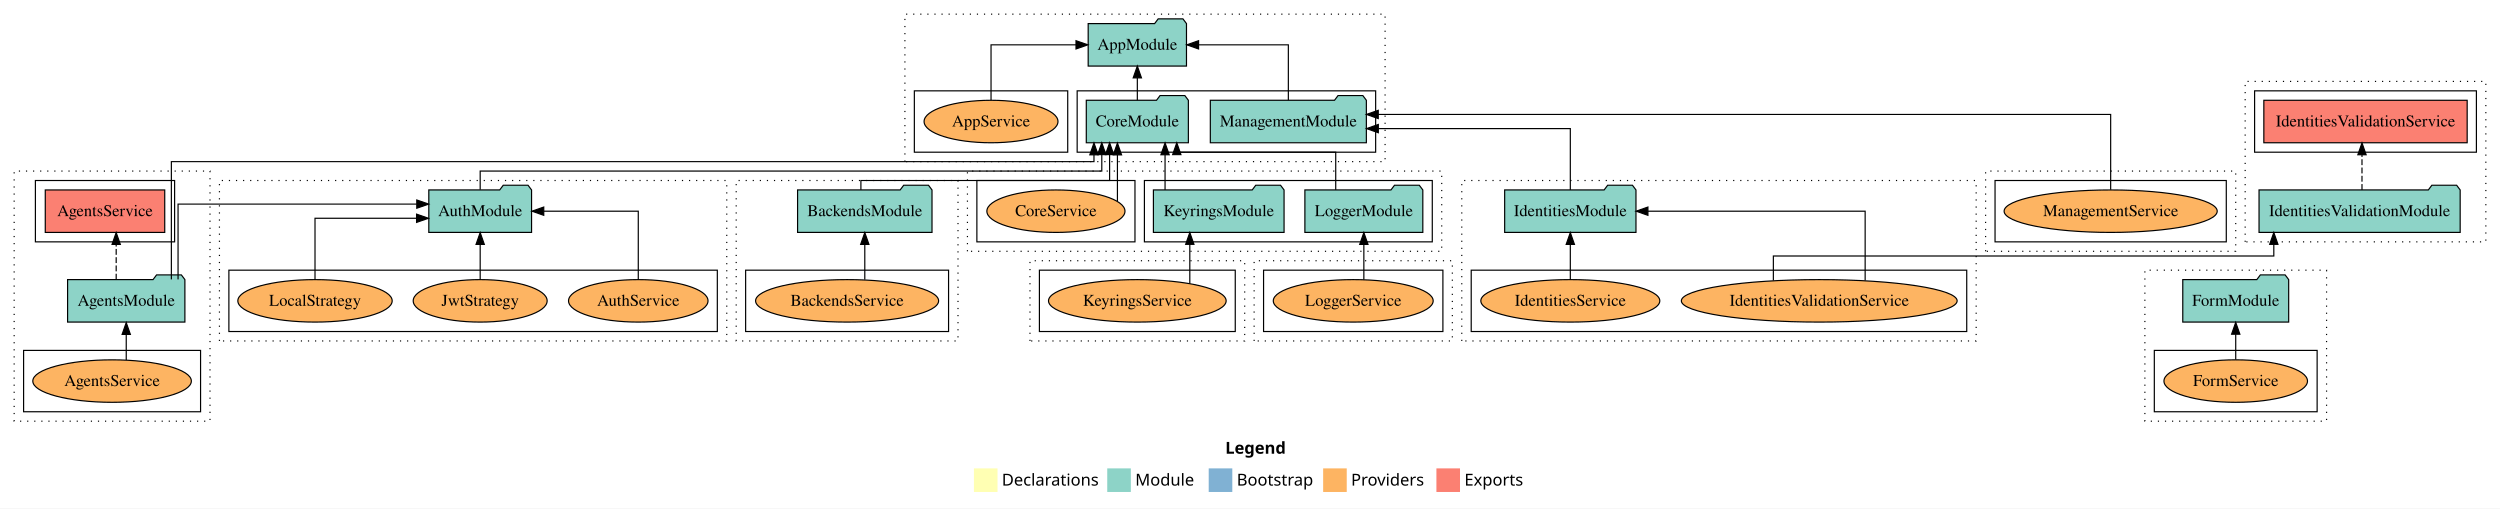
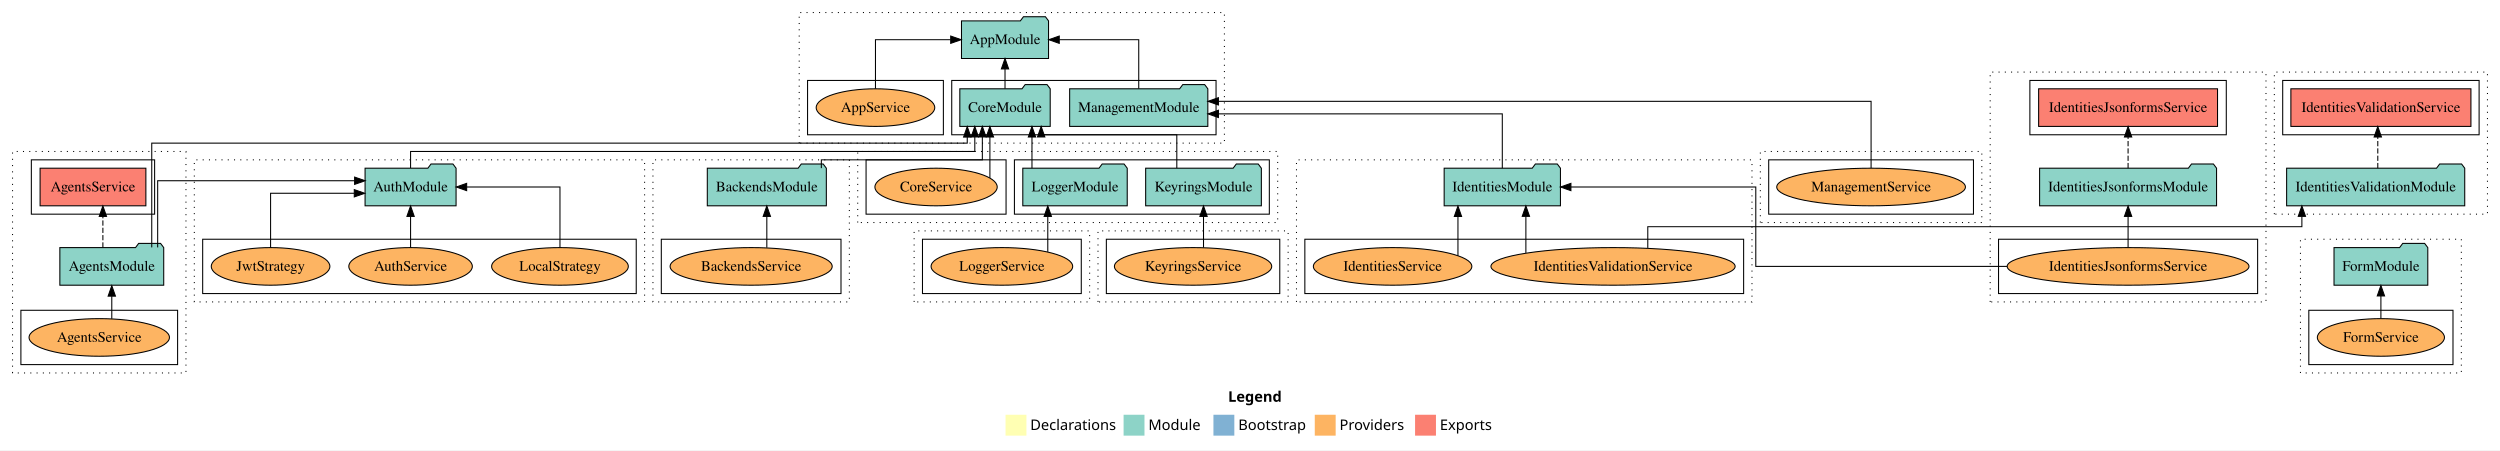
- <svg xmlns="http://www.w3.org/2000/svg" width="2119pt" height="431pt" viewBox="0.00 0.00 2119.00 431.00">
+ <svg xmlns="http://www.w3.org/2000/svg" width="2393pt" height="431pt" viewBox="0.00 0.00 2393.00 431.00">
  <g id="graph0" class="graph" transform="scale(1 1) rotate(0) translate(4 427)">
-     <polygon fill="white" stroke="transparent" points="-4,4 -4,-427 2115,-427 2115,4 -4,4" />
-     <text text-anchor="start" x="1034.51" y="-42.4" font-family="Times-12" font-weight="bold" font-size="14.00">Legend</text>
-     <polygon fill="#ffffb3" stroke="transparent" points="821.5,-10 821.5,-30 841.5,-30 841.5,-10 821.5,-10" />
-     <text text-anchor="start" x="845.13" y="-15.4" font-family="Times-12" font-size="14.00">  Declarations</text>
-     <polygon fill="#8dd3c7" stroke="transparent" points="934.5,-10 934.5,-30 954.5,-30 954.5,-10 934.5,-10" />
-     <text text-anchor="start" x="958.23" y="-15.4" font-family="Times-12" font-size="14.00">  Module</text>
-     <polygon fill="#80b1d3" stroke="transparent" points="1020.5,-10 1020.5,-30 1040.5,-30 1040.5,-10 1020.5,-10" />
-     <text text-anchor="start" x="1044.28" y="-15.4" font-family="Times-12" font-size="14.00">  Bootstrap</text>
-     <polygon fill="#fdb462" stroke="transparent" points="1117.5,-10 1117.5,-30 1137.5,-30 1137.5,-10 1117.5,-10" />
-     <text text-anchor="start" x="1141.17" y="-15.4" font-family="Times-12" font-size="14.00">  Providers</text>
-     <polygon fill="#fb8072" stroke="transparent" points="1213.5,-10 1213.5,-30 1233.5,-30 1233.5,-10 1213.5,-10" />
-     <text text-anchor="start" x="1237.23" y="-15.4" font-family="Times-12" font-size="14.00">  Exports</text>
+     <polygon fill="white" stroke="transparent" points="-4,4 -4,-427 2389,-427 2389,4 -4,4" />
+     <text text-anchor="start" x="1171.51" y="-42.4" font-family="Times-12" font-weight="bold" font-size="14.00">Legend</text>
+     <polygon fill="#ffffb3" stroke="transparent" points="958.5,-10 958.5,-30 978.5,-30 978.5,-10 958.5,-10" />
+     <text text-anchor="start" x="982.13" y="-15.4" font-family="Times-12" font-size="14.00">  Declarations</text>
+     <polygon fill="#8dd3c7" stroke="transparent" points="1071.5,-10 1071.5,-30 1091.5,-30 1091.5,-10 1071.5,-10" />
+     <text text-anchor="start" x="1095.23" y="-15.4" font-family="Times-12" font-size="14.00">  Module</text>
+     <polygon fill="#80b1d3" stroke="transparent" points="1157.5,-10 1157.5,-30 1177.5,-30 1177.5,-10 1157.5,-10" />
+     <text text-anchor="start" x="1181.28" y="-15.4" font-family="Times-12" font-size="14.00">  Bootstrap</text>
+     <polygon fill="#fdb462" stroke="transparent" points="1254.5,-10 1254.5,-30 1274.5,-30 1274.5,-10 1254.5,-10" />
+     <text text-anchor="start" x="1278.17" y="-15.4" font-family="Times-12" font-size="14.00">  Providers</text>
+     <polygon fill="#fb8072" stroke="transparent" points="1350.5,-10 1350.5,-30 1370.5,-30 1370.5,-10 1350.5,-10" />
+     <text text-anchor="start" x="1374.23" y="-15.4" font-family="Times-12" font-size="14.00">  Exports</text>
    <g id="clust1" class="cluster">
      <polygon fill="none" stroke="black" stroke-dasharray="1,5" points="8,-70 8,-282 174,-282 174,-70 8,-70" />
    </g>
    <g id="clust4" class="cluster">
      <polygon fill="none" stroke="black" points="26,-222 26,-274 144,-274 144,-222 26,-222" />
    </g>
    <g id="clust6" class="cluster">
      <polygon fill="none" stroke="black" points="16,-78 16,-130 166,-130 166,-78 16,-78" />
    </g>
    <g id="clust7" class="cluster">
-       <polygon fill="none" stroke="black" stroke-dasharray="1,5" points="763,-290 763,-415 1170,-415 1170,-290 763,-290" />
+       <polygon fill="none" stroke="black" stroke-dasharray="1,5" points="761,-290 761,-415 1168,-415 1168,-290 761,-290" />
    </g>
    <g id="clust9" class="cluster">
-       <polygon fill="none" stroke="black" points="909,-298 909,-350 1162,-350 1162,-298 909,-298" />
+       <polygon fill="none" stroke="black" points="907,-298 907,-350 1160,-350 1160,-298 907,-298" />
    </g>
    <g id="clust12" class="cluster">
-       <polygon fill="none" stroke="black" points="771,-298 771,-350 901,-350 901,-298 771,-298" />
+       <polygon fill="none" stroke="black" points="769,-298 769,-350 899,-350 899,-298 769,-298" />
    </g>
    <g id="clust13" class="cluster">
-       <polygon fill="none" stroke="black" stroke-dasharray="1,5" points="182,-138 182,-274 612,-274 612,-138 182,-138" />
+       <polygon fill="none" stroke="black" stroke-dasharray="1,5" points="182,-138 182,-274 613,-274 613,-138 182,-138" />
    </g>
    <g id="clust18" class="cluster">
-       <polygon fill="none" stroke="black" points="190,-146 190,-198 604,-198 604,-146 190,-146" />
+       <polygon fill="none" stroke="black" points="190,-146 190,-198 605,-198 605,-146 190,-146" />
    </g>
    <g id="clust19" class="cluster">
-       <polygon fill="none" stroke="black" stroke-dasharray="1,5" points="620,-138 620,-274 808,-274 808,-138 620,-138" />
+       <polygon fill="none" stroke="black" stroke-dasharray="1,5" points="621,-138 621,-274 809,-274 809,-138 621,-138" />
    </g>
    <g id="clust24" class="cluster">
-       <polygon fill="none" stroke="black" points="628,-146 628,-198 800,-198 800,-146 628,-146" />
+       <polygon fill="none" stroke="black" points="629,-146 629,-198 801,-198 801,-146 629,-146" />
    </g>
    <g id="clust25" class="cluster">
-       <polygon fill="none" stroke="black" stroke-dasharray="1,5" points="816,-214 816,-282 1218,-282 1218,-214 816,-214" />
+       <polygon fill="none" stroke="black" stroke-dasharray="1,5" points="817,-214 817,-282 1219,-282 1219,-214 817,-214" />
    </g>
    <g id="clust27" class="cluster">
-       <polygon fill="none" stroke="black" points="966,-222 966,-274 1210,-274 1210,-222 966,-222" />
+       <polygon fill="none" stroke="black" points="967,-222 967,-274 1211,-274 1211,-222 967,-222" />
    </g>
    <g id="clust30" class="cluster">
-       <polygon fill="none" stroke="black" points="824,-222 824,-274 958,-274 958,-222 824,-222" />
+       <polygon fill="none" stroke="black" points="825,-222 825,-274 959,-274 959,-222 825,-222" />
    </g>
    <g id="clust31" class="cluster">
-       <polygon fill="none" stroke="black" stroke-dasharray="1,5" points="1814,-70 1814,-198 1968,-198 1968,-70 1814,-70" />
+       <polygon fill="none" stroke="black" stroke-dasharray="1,5" points="2198,-70 2198,-198 2352,-198 2352,-70 2198,-70" />
    </g>
    <g id="clust36" class="cluster">
-       <polygon fill="none" stroke="black" points="1822,-78 1822,-130 1960,-130 1960,-78 1822,-78" />
+       <polygon fill="none" stroke="black" points="2206,-78 2206,-130 2344,-130 2344,-78 2206,-78" />
    </g>
    <g id="clust37" class="cluster">
-       <polygon fill="none" stroke="black" stroke-dasharray="1,5" points="1235,-138 1235,-274 1671,-274 1671,-138 1235,-138" />
+       <polygon fill="none" stroke="black" stroke-dasharray="1,5" points="1901,-138 1901,-358 2165,-358 2165,-138 1901,-138" />
+     </g>
+     <g id="clust40" class="cluster">
+       <polygon fill="none" stroke="black" points="1939,-298 1939,-350 2127,-350 2127,-298 1939,-298" />
    </g>
    <g id="clust42" class="cluster">
-       <polygon fill="none" stroke="black" points="1243,-146 1243,-198 1663,-198 1663,-146 1243,-146" />
+       <polygon fill="none" stroke="black" points="1909,-146 1909,-198 2157,-198 2157,-146 1909,-146" />
    </g>
    <g id="clust43" class="cluster">
-       <polygon fill="none" stroke="black" stroke-dasharray="1,5" points="1899,-222 1899,-358 2103,-358 2103,-222 1899,-222" />
-     </g>
-     <g id="clust46" class="cluster">
-       <polygon fill="none" stroke="black" points="1907,-298 1907,-350 2095,-350 2095,-298 1907,-298" />
+       <polygon fill="none" stroke="black" stroke-dasharray="1,5" points="1237,-138 1237,-274 1673,-274 1673,-138 1237,-138" />
+     </g>
+     <g id="clust48" class="cluster">
+       <polygon fill="none" stroke="black" points="1245,-146 1245,-198 1665,-198 1665,-146 1245,-146" />
    </g>
    <g id="clust49" class="cluster">
-       <polygon fill="none" stroke="black" stroke-dasharray="1,5" points="869,-138 869,-206 1051,-206 1051,-138 869,-138" />
-     </g>
-     <g id="clust54" class="cluster">
-       <polygon fill="none" stroke="black" points="877,-146 877,-198 1043,-198 1043,-146 877,-146" />
+       <polygon fill="none" stroke="black" stroke-dasharray="1,5" points="2173,-222 2173,-358 2377,-358 2377,-222 2173,-222" />
+     </g>
+     <g id="clust52" class="cluster">
+       <polygon fill="none" stroke="black" points="2181,-298 2181,-350 2369,-350 2369,-298 2181,-298" />
    </g>
    <g id="clust55" class="cluster">
-       <polygon fill="none" stroke="black" stroke-dasharray="1,5" points="1059,-138 1059,-206 1227,-206 1227,-138 1059,-138" />
+       <polygon fill="none" stroke="black" stroke-dasharray="1,5" points="1047,-138 1047,-206 1229,-206 1229,-138 1047,-138" />
    </g>
    <g id="clust60" class="cluster">
-       <polygon fill="none" stroke="black" points="1067,-146 1067,-198 1219,-198 1219,-146 1067,-146" />
+       <polygon fill="none" stroke="black" points="1055,-146 1055,-198 1221,-198 1221,-146 1055,-146" />
    </g>
    <g id="clust61" class="cluster">
-       <polygon fill="none" stroke="black" stroke-dasharray="1,5" points="1679,-214 1679,-282 1891,-282 1891,-214 1679,-214" />
+       <polygon fill="none" stroke="black" stroke-dasharray="1,5" points="871,-138 871,-206 1039,-206 1039,-138 871,-138" />
    </g>
    <g id="clust66" class="cluster">
-       <polygon fill="none" stroke="black" points="1687,-222 1687,-274 1883,-274 1883,-222 1687,-222" />
+       <polygon fill="none" stroke="black" points="879,-146 879,-198 1031,-198 1031,-146 879,-146" />
+     </g>
+     <g id="clust67" class="cluster">
+       <polygon fill="none" stroke="black" stroke-dasharray="1,5" points="1681,-214 1681,-282 1893,-282 1893,-214 1681,-214" />
+     </g>
+     <g id="clust72" class="cluster">
+       <polygon fill="none" stroke="black" points="1689,-222 1689,-274 1885,-274 1885,-222 1689,-222" />
    </g>
    <g id="node1" class="node">
      <polygon fill="#fb8072" stroke="black" points="135.63,-266 34.37,-266 34.37,-230 135.63,-230 135.63,-266" />
      <text text-anchor="middle" x="85" y="-243.8" font-family="Times,serif" font-size="14.00">AgentsService </text>
    </g>
    <g id="node2" class="node">
      <polygon fill="#8dd3c7" stroke="black" points="152.71,-190 149.71,-194 128.71,-194 125.71,-190 53.29,-190 53.29,-154 152.71,-154 152.71,-190" />
      <text text-anchor="middle" x="103" y="-167.8" font-family="Times,serif" font-size="14.00">AgentsModule</text>
    </g>
    <g id="edge1" class="edge">
      <path fill="none" stroke="black" stroke-dasharray="5,2" d="M94.48,-190.01C94.48,-190.01 94.48,-219.85 94.48,-219.85" />
      <polygon fill="black" stroke="black" points="90.98,-219.85 94.48,-229.85 97.98,-219.85 90.98,-219.85" />
    </g>
    <g id="node4" class="node">
-       <polygon fill="#8dd3c7" stroke="black" points="1003.26,-342 1000.26,-346 979.26,-346 976.26,-342 916.74,-342 916.74,-306 1003.26,-306 1003.26,-342" />
-       <text text-anchor="middle" x="960" y="-319.8" font-family="Times,serif" font-size="14.00">CoreModule</text>
+       <polygon fill="#8dd3c7" stroke="black" points="1001.26,-342 998.26,-346 977.26,-346 974.26,-342 914.74,-342 914.74,-306 1001.26,-306 1001.26,-342" />
+       <text text-anchor="middle" x="958" y="-319.8" font-family="Times,serif" font-size="14.00">CoreModule</text>
    </g>
    <g id="edge11" class="edge">
-       <path fill="none" stroke="black" d="M141.25,-190.18C141.25,-223.28 141.25,-290 141.25,-290 141.25,-290 923.25,-290 923.25,-290 923.25,-290 923.25,-295.81 923.25,-295.81" />
-       <polygon fill="black" stroke="black" points="919.75,-295.81 923.25,-305.81 926.75,-295.81 919.75,-295.81" />
+       <path fill="none" stroke="black" d="M141.25,-190.18C141.25,-223.28 141.25,-290 141.25,-290 141.25,-290 921.85,-290 921.85,-290 921.85,-290 921.85,-295.81 921.85,-295.81" />
+       <polygon fill="black" stroke="black" points="918.35,-295.81 921.85,-305.81 925.35,-295.81 918.35,-295.81" />
    </g>
    <g id="node8" class="node">
-       <polygon fill="#8dd3c7" stroke="black" points="446.55,-266 443.55,-270 422.55,-270 419.55,-266 359.45,-266 359.45,-230 446.55,-230 446.55,-266" />
-       <text text-anchor="middle" x="403" y="-243.8" font-family="Times,serif" font-size="14.00">AuthModule</text>
+       <polygon fill="#8dd3c7" stroke="black" points="432.55,-266 429.55,-270 408.55,-270 405.55,-266 345.45,-266 345.45,-230 432.55,-230 432.55,-266" />
+       <text text-anchor="middle" x="389" y="-243.8" font-family="Times,serif" font-size="14.00">AuthModule</text>
    </g>
    <g id="edge6" class="edge">
-       <path fill="none" stroke="black" d="M146.92,-190.2C146.92,-214.36 146.92,-254 146.92,-254 146.92,-254 349.27,-254 349.27,-254" />
-       <polygon fill="black" stroke="black" points="349.27,-257.5 359.27,-254 349.27,-250.5 349.27,-257.5" />
+       <path fill="none" stroke="black" d="M146.92,-190.2C146.92,-214.36 146.92,-254 146.92,-254 146.92,-254 335.44,-254 335.44,-254" />
+       <polygon fill="black" stroke="black" points="335.44,-257.5 345.44,-254 335.44,-250.5 335.44,-257.5" />
    </g>
    <g id="node3" class="node">
      <ellipse fill="#fdb462" stroke="black" cx="91" cy="-104" rx="67.19" ry="18" />
      <text text-anchor="middle" x="91" y="-99.8" font-family="Times,serif" font-size="14.00">AgentsService</text>
    </g>
    <g id="edge2" class="edge">
      <path fill="none" stroke="black" d="M103,-121.87C103,-121.87 103,-143.54 103,-143.54" />
      <polygon fill="black" stroke="black" points="99.5,-143.54 103,-153.54 106.5,-143.54 99.5,-143.54" />
    </g>
    <g id="node6" class="node">
-       <polygon fill="#8dd3c7" stroke="black" points="1001.66,-407 998.66,-411 977.66,-411 974.66,-407 918.34,-407 918.34,-371 1001.66,-371 1001.66,-407" />
-       <text text-anchor="middle" x="960" y="-384.8" font-family="Times,serif" font-size="14.00">AppModule</text>
+       <polygon fill="#8dd3c7" stroke="black" points="999.66,-407 996.66,-411 975.66,-411 972.66,-407 916.34,-407 916.34,-371 999.66,-371 999.66,-407" />
+       <text text-anchor="middle" x="958" y="-384.8" font-family="Times,serif" font-size="14.00">AppModule</text>
    </g>
    <g id="edge3" class="edge">
-       <path fill="none" stroke="black" d="M960,-342.11C960,-342.11 960,-360.99 960,-360.99" />
-       <polygon fill="black" stroke="black" points="956.5,-360.99 960,-370.99 963.5,-360.99 956.5,-360.99" />
+       <path fill="none" stroke="black" d="M958,-342.11C958,-342.11 958,-360.99 958,-360.99" />
+       <polygon fill="black" stroke="black" points="954.5,-360.99 958,-370.99 961.5,-360.99 954.5,-360.99" />
    </g>
    <g id="node5" class="node">
-       <polygon fill="#8dd3c7" stroke="black" points="1154.13,-342 1151.13,-346 1130.13,-346 1127.13,-342 1021.87,-342 1021.87,-306 1154.13,-306 1154.13,-342" />
-       <text text-anchor="middle" x="1088" y="-319.8" font-family="Times,serif" font-size="14.00">ManagementModule</text>
+       <polygon fill="#8dd3c7" stroke="black" points="1152.13,-342 1149.13,-346 1128.13,-346 1125.13,-342 1019.87,-342 1019.87,-306 1152.13,-306 1152.13,-342" />
+       <text text-anchor="middle" x="1086" y="-319.8" font-family="Times,serif" font-size="14.00">ManagementModule</text>
    </g>
    <g id="edge4" class="edge">
-       <path fill="none" stroke="black" d="M1088,-342.11C1088,-361.34 1088,-389 1088,-389 1088,-389 1011.91,-389 1011.91,-389" />
-       <polygon fill="black" stroke="black" points="1011.91,-385.5 1001.91,-389 1011.91,-392.5 1011.91,-385.5" />
+       <path fill="none" stroke="black" d="M1086,-342.11C1086,-361.34 1086,-389 1086,-389 1086,-389 1009.91,-389 1009.91,-389" />
+       <polygon fill="black" stroke="black" points="1009.91,-385.5 999.91,-389 1009.91,-392.5 1009.91,-385.5" />
    </g>
    <g id="node7" class="node">
-       <ellipse fill="#fdb462" stroke="black" cx="836" cy="-324" rx="56.74" ry="18" />
-       <text text-anchor="middle" x="836" y="-319.8" font-family="Times,serif" font-size="14.00">AppService</text>
+       <ellipse fill="#fdb462" stroke="black" cx="834" cy="-324" rx="56.74" ry="18" />
+       <text text-anchor="middle" x="834" y="-319.8" font-family="Times,serif" font-size="14.00">AppService</text>
    </g>
    <g id="edge5" class="edge">
-       <path fill="none" stroke="black" d="M836,-342.11C836,-361.34 836,-389 836,-389 836,-389 908.02,-389 908.02,-389" />
-       <polygon fill="black" stroke="black" points="908.02,-392.5 918.02,-389 908.02,-385.5 908.02,-392.5" />
+       <path fill="none" stroke="black" d="M834,-342.11C834,-361.34 834,-389 834,-389 834,-389 906.02,-389 906.02,-389" />
+       <polygon fill="black" stroke="black" points="906.02,-392.5 916.02,-389 906.02,-385.5 906.02,-392.5" />
    </g>
    <g id="edge12" class="edge">
-       <path fill="none" stroke="black" d="M403,-266.19C403,-274.28 403,-282 403,-282 403,-282 929.88,-282 929.88,-282 929.88,-282 929.88,-295.94 929.88,-295.94" />
-       <polygon fill="black" stroke="black" points="926.38,-295.94 929.88,-305.94 933.38,-295.94 926.38,-295.94" />
+       <path fill="none" stroke="black" d="M389,-266.19C389,-274.28 389,-282 389,-282 389,-282 929.08,-282 929.08,-282 929.08,-282 929.08,-295.94 929.08,-295.94" />
+       <polygon fill="black" stroke="black" points="925.58,-295.94 929.08,-305.94 932.58,-295.94 925.58,-295.94" />
    </g>
    <g id="node9" class="node">
-       <ellipse fill="#fdb462" stroke="black" cx="537" cy="-172" rx="59.11" ry="18" />
-       <text text-anchor="middle" x="537" y="-167.8" font-family="Times,serif" font-size="14.00">AuthService</text>
+       <ellipse fill="#fdb462" stroke="black" cx="389" cy="-172" rx="59.11" ry="18" />
+       <text text-anchor="middle" x="389" y="-167.8" font-family="Times,serif" font-size="14.00">AuthService</text>
    </g>
    <g id="edge7" class="edge">
-       <path fill="none" stroke="black" d="M537,-190.01C537,-212.49 537,-248 537,-248 537,-248 456.88,-248 456.88,-248" />
-       <polygon fill="black" stroke="black" points="456.88,-244.5 446.88,-248 456.88,-251.5 456.88,-244.5" />
+       <path fill="none" stroke="black" d="M389,-190.01C389,-190.01 389,-219.85 389,-219.85" />
+       <polygon fill="black" stroke="black" points="385.5,-219.85 389,-229.85 392.5,-219.85 385.5,-219.85" />
    </g>
    <g id="node10" class="node">
-       <ellipse fill="#fdb462" stroke="black" cx="403" cy="-172" rx="56.76" ry="18" />
-       <text text-anchor="middle" x="403" y="-167.8" font-family="Times,serif" font-size="14.00">JwtStrategy</text>
+       <ellipse fill="#fdb462" stroke="black" cx="255" cy="-172" rx="56.76" ry="18" />
+       <text text-anchor="middle" x="255" y="-167.8" font-family="Times,serif" font-size="14.00">JwtStrategy</text>
    </g>
    <g id="edge8" class="edge">
-       <path fill="none" stroke="black" d="M403,-190.01C403,-190.01 403,-219.85 403,-219.85" />
-       <polygon fill="black" stroke="black" points="399.5,-219.85 403,-229.85 406.5,-219.85 399.5,-219.85" />
+       <path fill="none" stroke="black" d="M255,-190.03C255,-210.77 255,-242 255,-242 255,-242 335.12,-242 335.12,-242" />
+       <polygon fill="black" stroke="black" points="335.12,-245.5 345.12,-242 335.12,-238.5 335.12,-245.5" />
    </g>
    <g id="node11" class="node">
-       <ellipse fill="#fdb462" stroke="black" cx="263" cy="-172" rx="65.41" ry="18" />
-       <text text-anchor="middle" x="263" y="-167.8" font-family="Times,serif" font-size="14.00">LocalStrategy</text>
+       <ellipse fill="#fdb462" stroke="black" cx="532" cy="-172" rx="65.41" ry="18" />
+       <text text-anchor="middle" x="532" y="-167.8" font-family="Times,serif" font-size="14.00">LocalStrategy</text>
    </g>
    <g id="edge9" class="edge">
-       <path fill="none" stroke="black" d="M263,-190.03C263,-210.77 263,-242 263,-242 263,-242 349.09,-242 349.09,-242" />
-       <polygon fill="black" stroke="black" points="349.09,-245.5 359.09,-242 349.09,-238.5 349.09,-245.5" />
+       <path fill="none" stroke="black" d="M532,-190.01C532,-212.49 532,-248 532,-248 532,-248 442.68,-248 442.68,-248" />
+       <polygon fill="black" stroke="black" points="442.68,-244.5 432.68,-248 442.68,-251.5 442.68,-244.5" />
    </g>
    <g id="node12" class="node">
-       <ellipse fill="#fdb462" stroke="black" cx="714" cy="-172" rx="77.57" ry="18" />
-       <text text-anchor="middle" x="714" y="-167.8" font-family="Times,serif" font-size="14.00">BackendsService</text>
+       <ellipse fill="#fdb462" stroke="black" cx="715" cy="-172" rx="77.57" ry="18" />
+       <text text-anchor="middle" x="715" y="-167.8" font-family="Times,serif" font-size="14.00">BackendsService</text>
    </g>
    <g id="node13" class="node">
-       <polygon fill="#8dd3c7" stroke="black" points="785.97,-266 782.97,-270 761.97,-270 758.97,-266 672.03,-266 672.03,-230 785.97,-230 785.97,-266" />
-       <text text-anchor="middle" x="729" y="-243.8" font-family="Times,serif" font-size="14.00">BackendsModule</text>
+       <polygon fill="#8dd3c7" stroke="black" points="786.97,-266 783.97,-270 762.97,-270 759.97,-266 673.03,-266 673.03,-230 786.97,-230 786.97,-266" />
+       <text text-anchor="middle" x="730" y="-243.8" font-family="Times,serif" font-size="14.00">BackendsModule</text>
    </g>
    <g id="edge10" class="edge">
-       <path fill="none" stroke="black" d="M729,-190.01C729,-190.01 729,-219.85 729,-219.85" />
-       <polygon fill="black" stroke="black" points="725.5,-219.85 729,-229.85 732.5,-219.85 725.5,-219.85" />
+       <path fill="none" stroke="black" d="M730,-190.01C730,-190.01 730,-219.85 730,-219.85" />
+       <polygon fill="black" stroke="black" points="726.5,-219.85 730,-229.85 733.5,-219.85 726.5,-219.85" />
    </g>
    <g id="edge13" class="edge">
-       <path fill="none" stroke="black" d="M725.7,-266.06C725.7,-270.49 725.7,-274 725.7,-274 725.7,-274 936.5,-274 936.5,-274 936.5,-274 936.5,-295.95 936.5,-295.95" />
-       <polygon fill="black" stroke="black" points="933.01,-295.95 936.5,-305.95 940.01,-295.95 933.01,-295.95" />
+       <path fill="none" stroke="black" d="M782.18,-266.06C782.18,-270.49 782.18,-274 782.18,-274 782.18,-274 936.3,-274 936.3,-274 936.3,-274 936.3,-295.95 936.3,-295.95" />
+       <polygon fill="black" stroke="black" points="932.81,-295.95 936.3,-305.95 939.81,-295.95 932.81,-295.95" />
    </g>
    <g id="node14" class="node">
-       <polygon fill="#8dd3c7" stroke="black" points="1084.37,-266 1081.37,-270 1060.37,-270 1057.37,-266 973.63,-266 973.63,-230 1084.37,-230 1084.37,-266" />
-       <text text-anchor="middle" x="1029" y="-243.8" font-family="Times,serif" font-size="14.00">KeyringsModule</text>
+       <polygon fill="#8dd3c7" stroke="black" points="1203.37,-266 1200.37,-270 1179.37,-270 1176.37,-266 1092.63,-266 1092.63,-230 1203.37,-230 1203.37,-266" />
+       <text text-anchor="middle" x="1148" y="-243.8" font-family="Times,serif" font-size="14.00">KeyringsModule</text>
    </g>
    <g id="edge14" class="edge">
-       <path fill="none" stroke="black" d="M983.5,-266.01C983.5,-266.01 983.5,-295.85 983.5,-295.85" />
-       <polygon fill="black" stroke="black" points="980,-295.85 983.5,-305.85 987,-295.85 980,-295.85" />
+       <path fill="none" stroke="black" d="M1122.44,-266.05C1122.44,-280.37 1122.44,-298 1122.44,-298 1122.44,-298 992.59,-298 992.59,-298 992.59,-298 992.59,-298.79 992.59,-298.79" />
+       <polygon fill="black" stroke="black" points="989.09,-295.94 992.59,-305.94 996.09,-295.94 989.09,-295.94" />
    </g>
    <g id="node15" class="node">
-       <polygon fill="#8dd3c7" stroke="black" points="1201.98,-266 1198.98,-270 1177.98,-270 1174.98,-266 1102.02,-266 1102.02,-230 1201.98,-230 1201.98,-266" />
-       <text text-anchor="middle" x="1152" y="-243.8" font-family="Times,serif" font-size="14.00">LoggerModule</text>
+       <polygon fill="#8dd3c7" stroke="black" points="1074.98,-266 1071.98,-270 1050.98,-270 1047.98,-266 975.02,-266 975.02,-230 1074.98,-230 1074.98,-266" />
+       <text text-anchor="middle" x="1025" y="-243.8" font-family="Times,serif" font-size="14.00">LoggerModule</text>
    </g>
    <g id="edge15" class="edge">
-       <path fill="none" stroke="black" d="M1128.16,-266.05C1128.16,-280.37 1128.16,-298 1128.16,-298 1128.16,-298 993.44,-298 993.44,-298 993.44,-298 993.44,-298.79 993.44,-298.79" />
-       <polygon fill="black" stroke="black" points="989.94,-295.94 993.44,-305.94 996.94,-295.94 989.94,-295.94" />
+       <path fill="none" stroke="black" d="M983.8,-266.01C983.8,-266.01 983.8,-295.85 983.8,-295.85" />
+       <polygon fill="black" stroke="black" points="980.3,-295.85 983.8,-305.85 987.3,-295.85 980.3,-295.85" />
    </g>
    <g id="node16" class="node">
-       <ellipse fill="#fdb462" stroke="black" cx="891" cy="-248" rx="58.53" ry="18" />
-       <text text-anchor="middle" x="891" y="-243.8" font-family="Times,serif" font-size="14.00">CoreService</text>
+       <ellipse fill="#fdb462" stroke="black" cx="892" cy="-248" rx="58.53" ry="18" />
+       <text text-anchor="middle" x="892" y="-243.8" font-family="Times,serif" font-size="14.00">CoreService</text>
    </g>
    <g id="edge16" class="edge">
-       <path fill="none" stroke="black" d="M943.13,-256.42C943.13,-256.42 943.13,-295.73 943.13,-295.73" />
-       <polygon fill="black" stroke="black" points="939.63,-295.73 943.13,-305.73 946.63,-295.73 939.63,-295.73" />
+       <path fill="none" stroke="black" d="M943.53,-256.72C943.53,-256.72 943.53,-295.88 943.53,-295.88" />
+       <polygon fill="black" stroke="black" points="940.03,-295.88 943.53,-305.88 947.03,-295.88 940.03,-295.88" />
    </g>
    <g id="node17" class="node">
-       <ellipse fill="#fdb462" stroke="black" cx="1891" cy="-104" rx="60.83" ry="18" />
-       <text text-anchor="middle" x="1891" y="-99.8" font-family="Times,serif" font-size="14.00">FormService</text>
+       <ellipse fill="#fdb462" stroke="black" cx="2275" cy="-104" rx="60.83" ry="18" />
+       <text text-anchor="middle" x="2275" y="-99.8" font-family="Times,serif" font-size="14.00">FormService</text>
    </g>
    <g id="node18" class="node">
-       <polygon fill="#8dd3c7" stroke="black" points="1935.88,-190 1932.88,-194 1911.88,-194 1908.88,-190 1846.12,-190 1846.12,-154 1935.88,-154 1935.88,-190" />
-       <text text-anchor="middle" x="1891" y="-167.8" font-family="Times,serif" font-size="14.00">FormModule</text>
+       <polygon fill="#8dd3c7" stroke="black" points="2319.88,-190 2316.88,-194 2295.88,-194 2292.88,-190 2230.12,-190 2230.12,-154 2319.88,-154 2319.88,-190" />
+       <text text-anchor="middle" x="2275" y="-167.8" font-family="Times,serif" font-size="14.00">FormModule</text>
    </g>
    <g id="edge17" class="edge">
-       <path fill="none" stroke="black" d="M1891,-122.22C1891,-122.22 1891,-143.73 1891,-143.73" />
-       <polygon fill="black" stroke="black" points="1887.5,-143.73 1891,-153.73 1894.5,-143.73 1887.5,-143.73" />
+       <path fill="none" stroke="black" d="M2275,-122.22C2275,-122.22 2275,-143.73 2275,-143.73" />
+       <polygon fill="black" stroke="black" points="2271.5,-143.73 2275,-153.73 2278.5,-143.73 2271.5,-143.73" />
    </g>
    <g id="node19" class="node">
-       <ellipse fill="#fdb462" stroke="black" cx="1327" cy="-172" rx="75.85" ry="18" />
-       <text text-anchor="middle" x="1327" y="-167.8" font-family="Times,serif" font-size="14.00">IdentitiesService</text>
+       <polygon fill="#fb8072" stroke="black" points="2118.62,-342 1947.38,-342 1947.38,-306 2118.62,-306 2118.62,-342" />
+       <text text-anchor="middle" x="2033" y="-319.8" font-family="Times,serif" font-size="14.00">IdentitiesJsonformsService </text>
+     </g>
+     <g id="node20" class="node">
+       <polygon fill="#8dd3c7" stroke="black" points="2117.69,-266 2114.69,-270 2093.69,-270 2090.69,-266 1948.31,-266 1948.31,-230 2117.69,-230 2117.69,-266" />
+       <text text-anchor="middle" x="2033" y="-243.8" font-family="Times,serif" font-size="14.00">IdentitiesJsonformsModule</text>
+     </g>
+     <g id="edge18" class="edge">
+       <path fill="none" stroke="black" stroke-dasharray="5,2" d="M2033,-266.01C2033,-266.01 2033,-295.85 2033,-295.85" />
+       <polygon fill="black" stroke="black" points="2029.5,-295.85 2033,-305.85 2036.5,-295.85 2029.5,-295.85" />
    </g>
    <g id="node21" class="node">
-       <polygon fill="#8dd3c7" stroke="black" points="1382.65,-266 1379.65,-270 1358.65,-270 1355.65,-266 1271.35,-266 1271.35,-230 1382.65,-230 1382.65,-266" />
-       <text text-anchor="middle" x="1327" y="-243.8" font-family="Times,serif" font-size="14.00">IdentitiesModule</text>
-     </g>
-     <g id="edge18" class="edge">
-       <path fill="none" stroke="black" d="M1327,-190.01C1327,-190.01 1327,-219.85 1327,-219.85" />
-       <polygon fill="black" stroke="black" points="1323.5,-219.85 1327,-229.85 1330.5,-219.85 1323.5,-219.85" />
-     </g>
-     <g id="node20" class="node">
-       <ellipse fill="#fdb462" stroke="black" cx="1538" cy="-172" rx="116.88" ry="18" />
-       <text text-anchor="middle" x="1538" y="-167.8" font-family="Times,serif" font-size="14.00">IdentitiesValidationService</text>
+       <ellipse fill="#fdb462" stroke="black" cx="2033" cy="-172" rx="115.74" ry="18" />
+       <text text-anchor="middle" x="2033" y="-167.8" font-family="Times,serif" font-size="14.00">IdentitiesJsonformsService</text>
    </g>
    <g id="edge19" class="edge">
-       <path fill="none" stroke="black" d="M1576.9,-189.25C1576.9,-211.67 1576.9,-248 1576.9,-248 1576.9,-248 1392.77,-248 1392.77,-248" />
-       <polygon fill="black" stroke="black" points="1392.77,-244.5 1382.77,-248 1392.77,-251.5 1392.77,-244.5" />
+       <path fill="none" stroke="black" d="M2033,-190.01C2033,-190.01 2033,-219.85 2033,-219.85" />
+       <polygon fill="black" stroke="black" points="2029.5,-219.85 2033,-229.85 2036.5,-219.85 2029.5,-219.85" />
+     </g>
+     <g id="node24" class="node">
+       <polygon fill="#8dd3c7" stroke="black" points="1489.65,-266 1486.65,-270 1465.65,-270 1462.65,-266 1378.35,-266 1378.35,-230 1489.65,-230 1489.65,-266" />
+       <text text-anchor="middle" x="1434" y="-243.8" font-family="Times,serif" font-size="14.00">IdentitiesModule</text>
+     </g>
+     <g id="edge20" class="edge">
+       <path fill="none" stroke="black" d="M1917.3,-172C1813.25,-172 1676.64,-172 1676.64,-172 1676.64,-172 1676.64,-248 1676.64,-248 1676.64,-248 1499.67,-248 1499.67,-248" />
+       <polygon fill="black" stroke="black" points="1499.67,-244.5 1489.67,-248 1499.67,-251.5 1499.67,-244.5" />
+     </g>
+     <g id="node22" class="node">
+       <ellipse fill="#fdb462" stroke="black" cx="1329" cy="-172" rx="75.85" ry="18" />
+       <text text-anchor="middle" x="1329" y="-167.8" font-family="Times,serif" font-size="14.00">IdentitiesService</text>
+     </g>
+     <g id="edge21" class="edge">
+       <path fill="none" stroke="black" d="M1391.55,-182.25C1391.55,-182.25 1391.55,-219.77 1391.55,-219.77" />
+       <polygon fill="black" stroke="black" points="1388.05,-219.77 1391.55,-229.77 1395.05,-219.77 1388.05,-219.77" />
    </g>
    <g id="node23" class="node">
-       <polygon fill="#8dd3c7" stroke="black" points="2081.24,-266 2078.24,-270 2057.24,-270 2054.24,-266 1910.76,-266 1910.76,-230 2081.24,-230 2081.24,-266" />
-       <text text-anchor="middle" x="1996" y="-243.8" font-family="Times,serif" font-size="14.00">IdentitiesValidationModule</text>
-     </g>
-     <g id="edge21" class="edge">
-       <path fill="none" stroke="black" d="M1499.1,-189.22C1499.1,-199.28 1499.1,-210 1499.1,-210 1499.1,-210 1923.28,-210 1923.28,-210 1923.28,-210 1923.28,-219.89 1923.28,-219.89" />
-       <polygon fill="black" stroke="black" points="1919.78,-219.89 1923.28,-229.89 1926.78,-219.89 1919.78,-219.89" />
+       <ellipse fill="#fdb462" stroke="black" cx="1540" cy="-172" rx="116.88" ry="18" />
+       <text text-anchor="middle" x="1540" y="-167.8" font-family="Times,serif" font-size="14.00">IdentitiesValidationService</text>
+     </g>
+     <g id="edge22" class="edge">
+       <path fill="none" stroke="black" d="M1456.57,-184.89C1456.57,-184.89 1456.57,-219.91 1456.57,-219.91" />
+       <polygon fill="black" stroke="black" points="1453.07,-219.91 1456.57,-229.91 1460.07,-219.91 1453.07,-219.91" />
+     </g>
+     <g id="node26" class="node">
+       <polygon fill="#8dd3c7" stroke="black" points="2355.24,-266 2352.24,-270 2331.24,-270 2328.24,-266 2184.76,-266 2184.76,-230 2355.24,-230 2355.24,-266" />
+       <text text-anchor="middle" x="2270" y="-243.8" font-family="Times,serif" font-size="14.00">IdentitiesValidationModule</text>
    </g>
    <g id="edge24" class="edge">
-       <path fill="none" stroke="black" d="M1327,-266.03C1327,-286.77 1327,-318 1327,-318 1327,-318 1164.26,-318 1164.26,-318" />
-       <polygon fill="black" stroke="black" points="1164.26,-314.5 1154.26,-318 1164.26,-321.5 1164.26,-314.5" />
-     </g>
-     <g id="node22" class="node">
-       <polygon fill="#fb8072" stroke="black" points="2087.17,-342 1914.83,-342 1914.83,-306 2087.17,-306 2087.17,-342" />
-       <text text-anchor="middle" x="2001" y="-319.8" font-family="Times,serif" font-size="14.00">IdentitiesValidationService </text>
-     </g>
-     <g id="edge20" class="edge">
-       <path fill="none" stroke="black" stroke-dasharray="5,2" d="M1998.02,-266.01C1998.02,-266.01 1998.02,-295.85 1998.02,-295.85" />
-       <polygon fill="black" stroke="black" points="1994.52,-295.85 1998.02,-305.85 2001.52,-295.85 1994.52,-295.85" />
-     </g>
-     <g id="node24" class="node">
-       <ellipse fill="#fdb462" stroke="black" cx="960" cy="-172" rx="75.28" ry="18" />
-       <text text-anchor="middle" x="960" y="-167.8" font-family="Times,serif" font-size="14.00">KeyringsService</text>
-     </g>
-     <g id="edge22" class="edge">
-       <path fill="none" stroke="black" d="M1004.48,-186.65C1004.48,-186.65 1004.48,-219.9 1004.48,-219.9" />
-       <polygon fill="black" stroke="black" points="1000.98,-219.9 1004.48,-229.9 1007.98,-219.9 1000.98,-219.9" />
+       <path fill="none" stroke="black" d="M1573.26,-189.67C1573.26,-199.59 1573.26,-210 1573.26,-210 1573.26,-210 2199.36,-210 2199.36,-210 2199.36,-210 2199.36,-219.89 2199.36,-219.89" />
+       <polygon fill="black" stroke="black" points="2195.86,-219.89 2199.36,-229.89 2202.86,-219.89 2195.86,-219.89" />
+     </g>
+     <g id="edge27" class="edge">
+       <path fill="none" stroke="black" d="M1434,-266.03C1434,-286.77 1434,-318 1434,-318 1434,-318 1162.28,-318 1162.28,-318" />
+       <polygon fill="black" stroke="black" points="1162.28,-314.5 1152.28,-318 1162.28,-321.5 1162.28,-314.5" />
    </g>
    <g id="node25" class="node">
-       <ellipse fill="#fdb462" stroke="black" cx="1143" cy="-172" rx="67.76" ry="18" />
-       <text text-anchor="middle" x="1143" y="-167.8" font-family="Times,serif" font-size="14.00">LoggerService</text>
+       <polygon fill="#fb8072" stroke="black" points="2361.17,-342 2188.83,-342 2188.83,-306 2361.17,-306 2361.17,-342" />
+       <text text-anchor="middle" x="2275" y="-319.8" font-family="Times,serif" font-size="14.00">IdentitiesValidationService </text>
    </g>
    <g id="edge23" class="edge">
-       <path fill="none" stroke="black" d="M1152,-190.01C1152,-190.01 1152,-219.85 1152,-219.85" />
-       <polygon fill="black" stroke="black" points="1148.5,-219.85 1152,-229.85 1155.5,-219.85 1148.5,-219.85" />
-     </g>
-     <g id="node26" class="node">
-       <ellipse fill="#fdb462" stroke="black" cx="1785" cy="-248" rx="90.31" ry="18" />
-       <text text-anchor="middle" x="1785" y="-243.8" font-family="Times,serif" font-size="14.00">ManagementService</text>
+       <path fill="none" stroke="black" stroke-dasharray="5,2" d="M2272.02,-266.01C2272.02,-266.01 2272.02,-295.85 2272.02,-295.85" />
+       <polygon fill="black" stroke="black" points="2268.52,-295.85 2272.02,-305.85 2275.52,-295.85 2268.52,-295.85" />
+     </g>
+     <g id="node27" class="node">
+       <ellipse fill="#fdb462" stroke="black" cx="1138" cy="-172" rx="75.28" ry="18" />
+       <text text-anchor="middle" x="1138" y="-167.8" font-family="Times,serif" font-size="14.00">KeyringsService</text>
    </g>
    <g id="edge25" class="edge">
-       <path fill="none" stroke="black" d="M1785,-266.2C1785,-290.36 1785,-330 1785,-330 1785,-330 1164.2,-330 1164.2,-330" />
-       <polygon fill="black" stroke="black" points="1164.2,-326.5 1154.2,-330 1164.2,-333.5 1164.2,-326.5" />
+       <path fill="none" stroke="black" d="M1148,-190.01C1148,-190.01 1148,-219.85 1148,-219.85" />
+       <polygon fill="black" stroke="black" points="1144.5,-219.85 1148,-229.85 1151.5,-219.85 1144.5,-219.85" />
+     </g>
+     <g id="node28" class="node">
+       <ellipse fill="#fdb462" stroke="black" cx="955" cy="-172" rx="67.76" ry="18" />
+       <text text-anchor="middle" x="955" y="-167.8" font-family="Times,serif" font-size="14.00">LoggerService</text>
+     </g>
+     <g id="edge26" class="edge">
+       <path fill="none" stroke="black" d="M998.94,-185.94C998.94,-185.94 998.94,-219.84 998.94,-219.84" />
+       <polygon fill="black" stroke="black" points="995.44,-219.84 998.94,-229.84 1002.44,-219.84 995.44,-219.84" />
+     </g>
+     <g id="node29" class="node">
+       <ellipse fill="#fdb462" stroke="black" cx="1787" cy="-248" rx="90.31" ry="18" />
+       <text text-anchor="middle" x="1787" y="-243.8" font-family="Times,serif" font-size="14.00">ManagementService</text>
+     </g>
+     <g id="edge28" class="edge">
+       <path fill="none" stroke="black" d="M1787,-266.2C1787,-290.36 1787,-330 1787,-330 1787,-330 1162.26,-330 1162.26,-330" />
+       <polygon fill="black" stroke="black" points="1162.26,-326.5 1152.26,-330 1162.26,-333.5 1162.26,-326.5" />
    </g>
  </g>
</svg>
